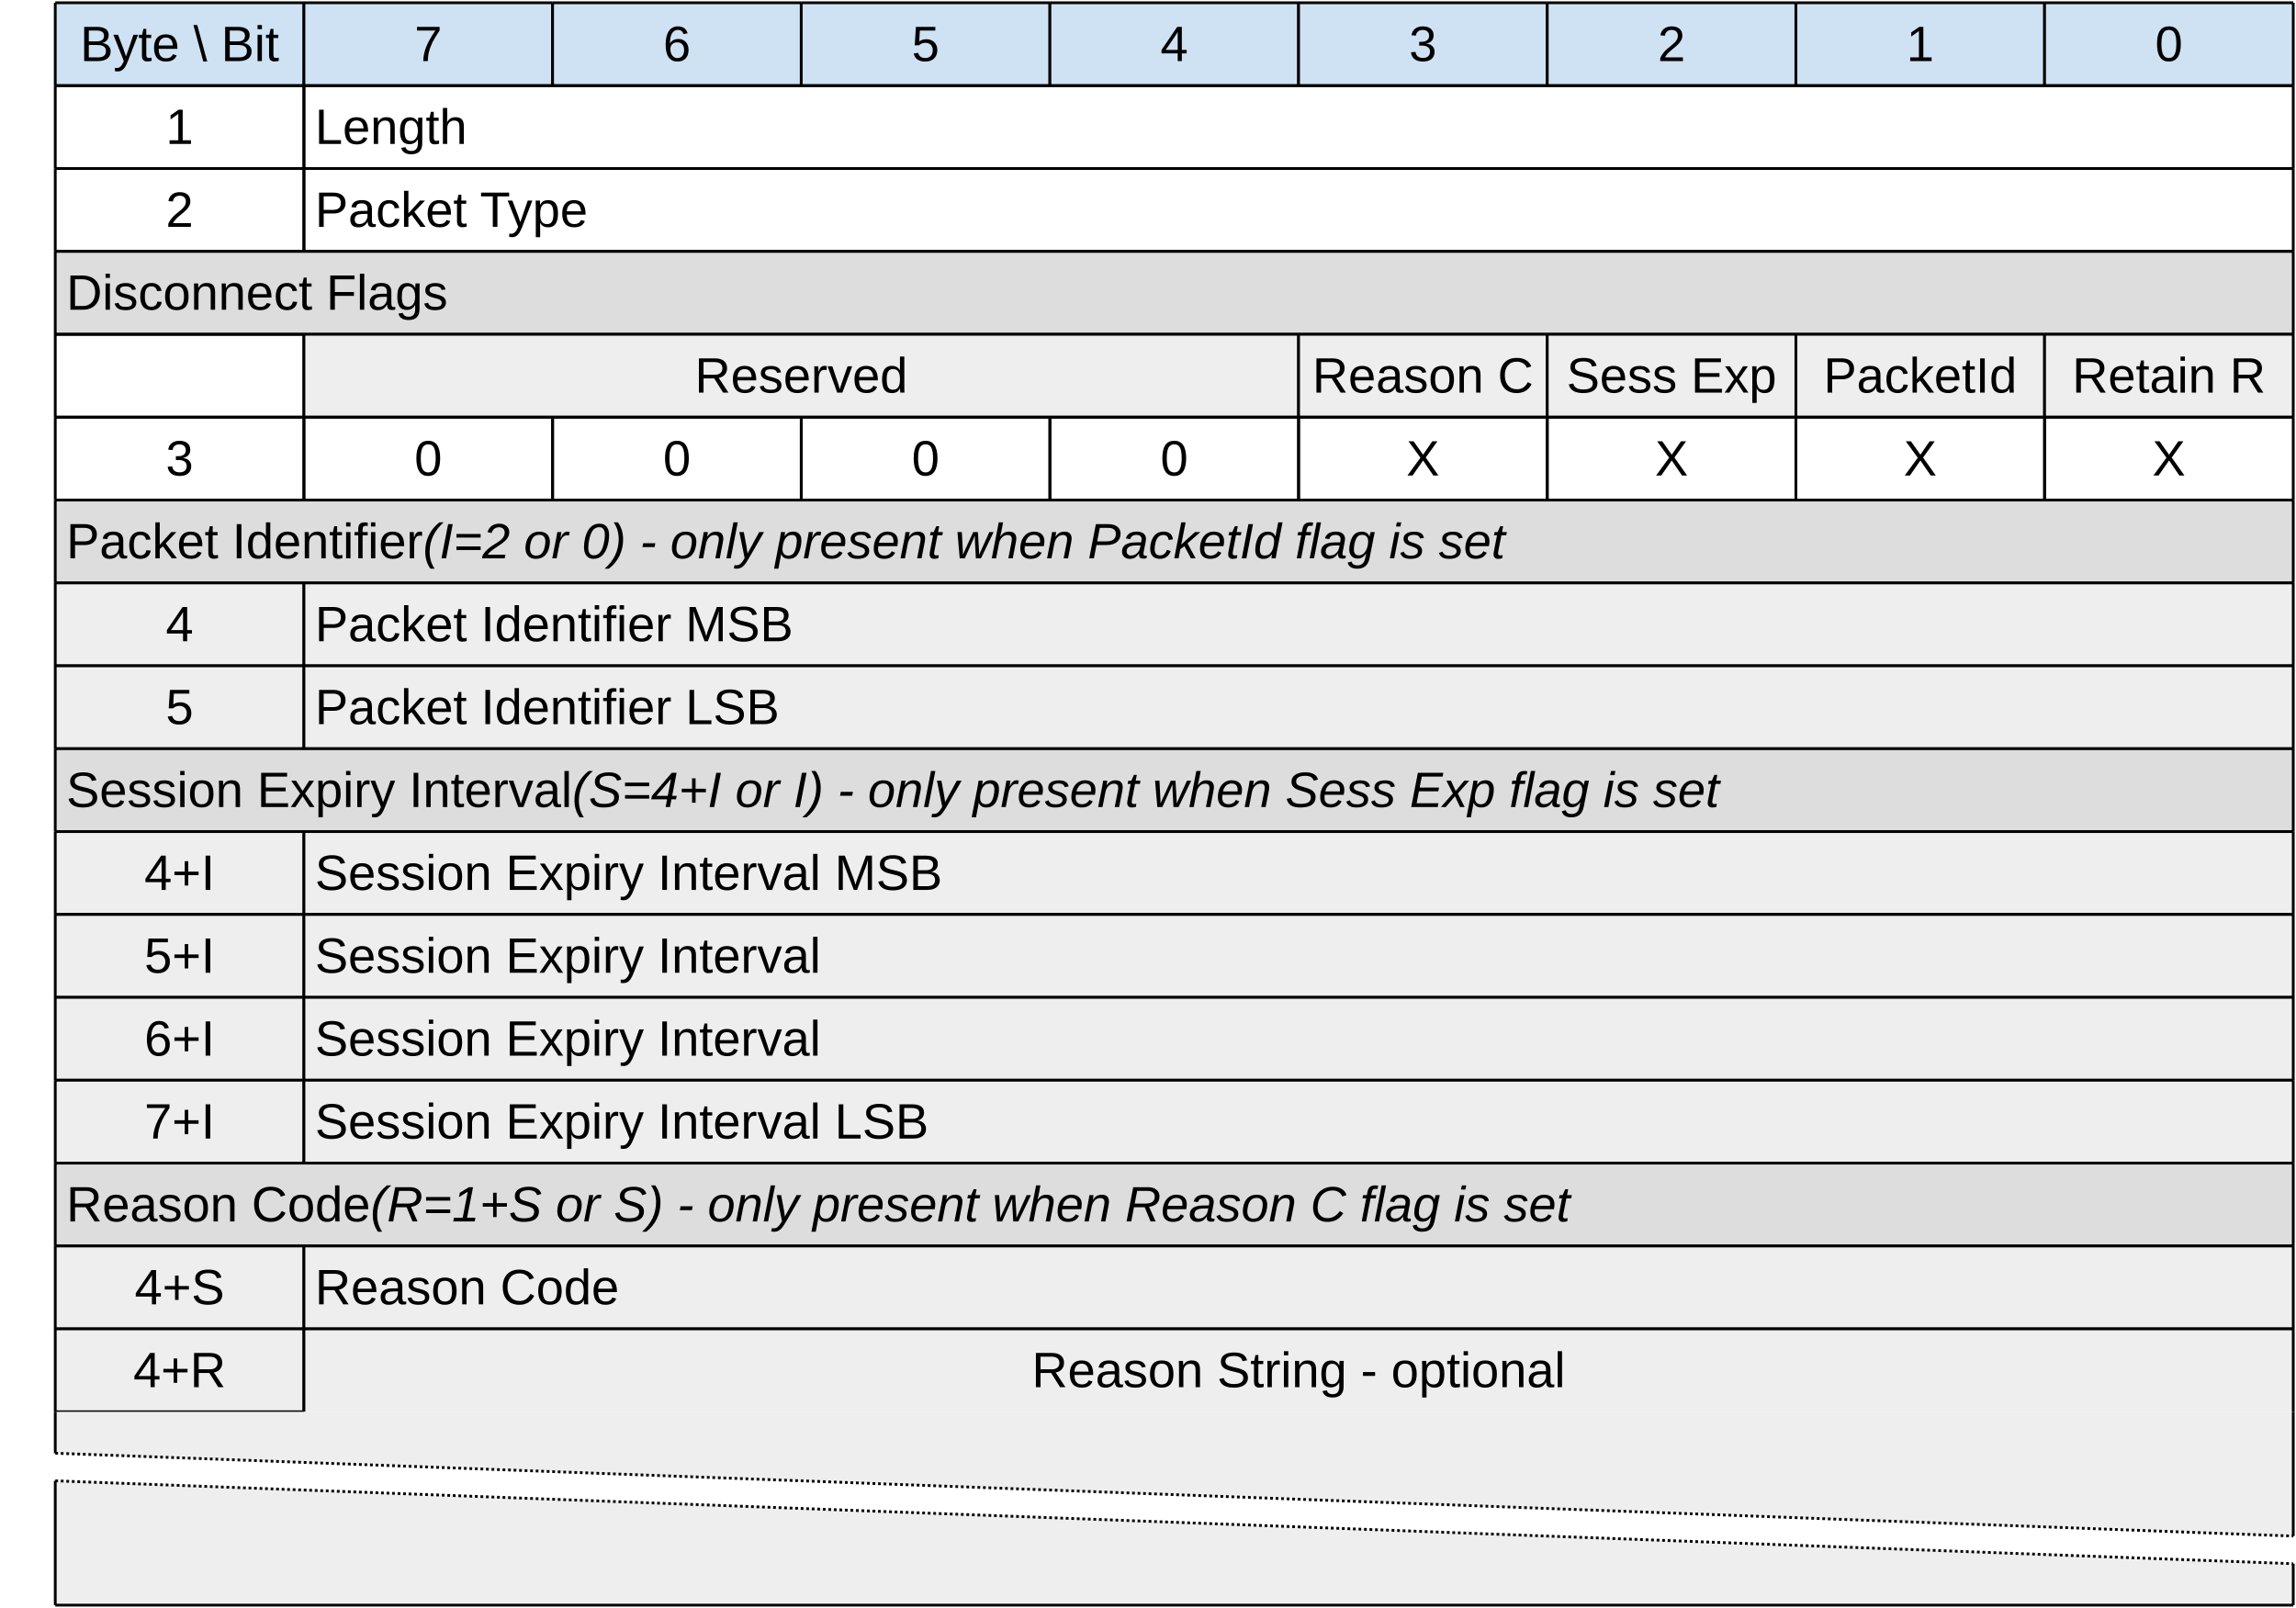
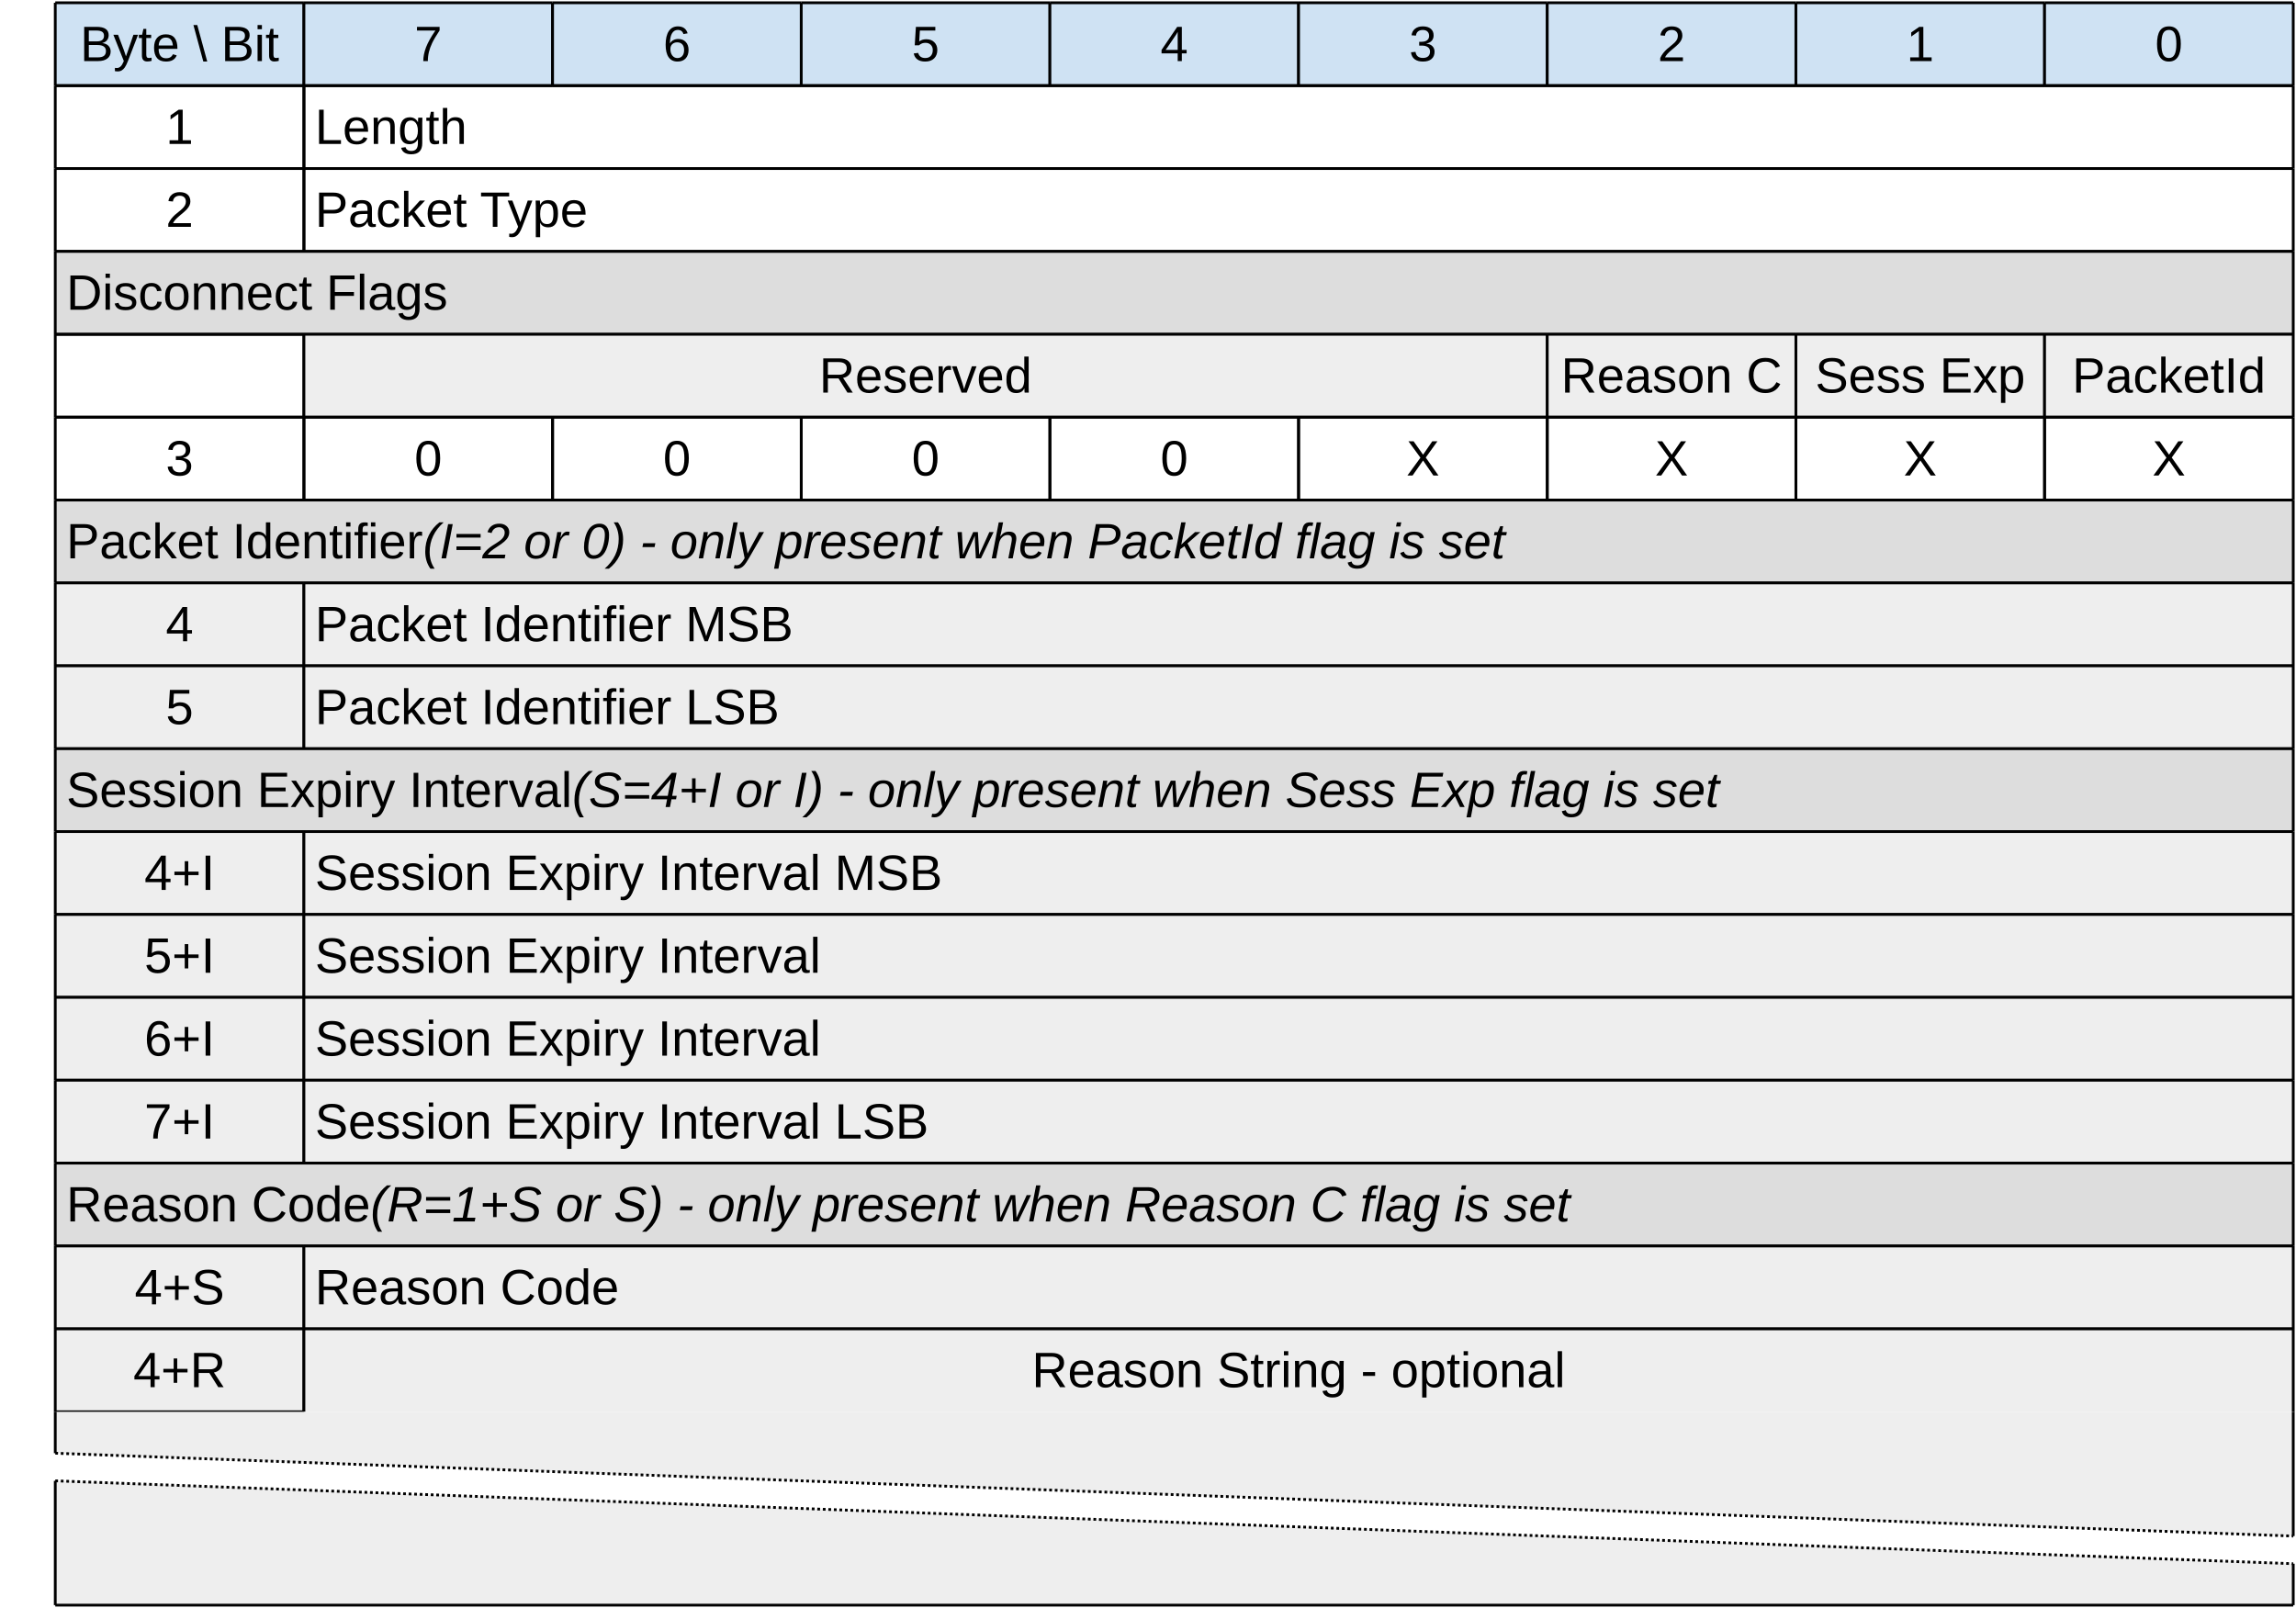
<svg xmlns="http://www.w3.org/2000/svg" version="1.0" width="831" height="582" viewBox="0 0 831 582">
  <rect x="20" y="1" height="30" width="90" fill="#cfe2f3" />
  <line x1="20" y1="1" x2="110" y2="1" stroke="#000000" stroke-width="1" />
  <line x1="20" y1="31" x2="110" y2="31" stroke="#000000" stroke-width="1" />
  <line x1="110" y1="1" x2="110" y2="31" stroke="#000000" stroke-width="1" />
  <line x1="20" y1="1" x2="20" y2="31" stroke="#000000" stroke-width="1" />
  <text font-size="18" font-family="Arial" x="65" y="17" text-anchor="middle" dominant-baseline="middle">Byte \ Bit</text>
  <rect x="110" y="1" height="30" width="90" fill="#cfe2f3" />
  <line x1="110" y1="1" x2="200" y2="1" stroke="#000000" stroke-width="1" />
  <line x1="110" y1="31" x2="200" y2="31" stroke="#000000" stroke-width="1" />
  <line x1="200" y1="1" x2="200" y2="31" stroke="#000000" stroke-width="1" />
  <line x1="110" y1="1" x2="110" y2="31" stroke="#000000" stroke-width="1" />
  <text font-size="18" font-family="Arial" x="155" y="17" text-anchor="middle" dominant-baseline="middle">7</text>
  <rect x="200" y="1" height="30" width="90" fill="#cfe2f3" />
  <line x1="200" y1="1" x2="290" y2="1" stroke="#000000" stroke-width="1" />
  <line x1="200" y1="31" x2="290" y2="31" stroke="#000000" stroke-width="1" />
  <line x1="290" y1="1" x2="290" y2="31" stroke="#000000" stroke-width="1" />
  <line x1="200" y1="1" x2="200" y2="31" stroke="#000000" stroke-width="1" />
  <text font-size="18" font-family="Arial" x="245" y="17" text-anchor="middle" dominant-baseline="middle">6</text>
  <rect x="290" y="1" height="30" width="90" fill="#cfe2f3" />
  <line x1="290" y1="1" x2="380" y2="1" stroke="#000000" stroke-width="1" />
  <line x1="290" y1="31" x2="380" y2="31" stroke="#000000" stroke-width="1" />
  <line x1="380" y1="1" x2="380" y2="31" stroke="#000000" stroke-width="1" />
  <line x1="290" y1="1" x2="290" y2="31" stroke="#000000" stroke-width="1" />
  <text font-size="18" font-family="Arial" x="335" y="17" text-anchor="middle" dominant-baseline="middle">5</text>
  <rect x="380" y="1" height="30" width="90" fill="#cfe2f3" />
  <line x1="380" y1="1" x2="470" y2="1" stroke="#000000" stroke-width="1" />
  <line x1="380" y1="31" x2="470" y2="31" stroke="#000000" stroke-width="1" />
  <line x1="470" y1="1" x2="470" y2="31" stroke="#000000" stroke-width="1" />
  <line x1="380" y1="1" x2="380" y2="31" stroke="#000000" stroke-width="1" />
  <text font-size="18" font-family="Arial" x="425" y="17" text-anchor="middle" dominant-baseline="middle">4</text>
  <rect x="470" y="1" height="30" width="90" fill="#cfe2f3" />
  <line x1="470" y1="1" x2="560" y2="1" stroke="#000000" stroke-width="1" />
  <line x1="470" y1="31" x2="560" y2="31" stroke="#000000" stroke-width="1" />
  <line x1="560" y1="1" x2="560" y2="31" stroke="#000000" stroke-width="1" />
  <line x1="470" y1="1" x2="470" y2="31" stroke="#000000" stroke-width="1" />
  <text font-size="18" font-family="Arial" x="515" y="17" text-anchor="middle" dominant-baseline="middle">3</text>
  <rect x="560" y="1" height="30" width="90" fill="#cfe2f3" />
  <line x1="560" y1="1" x2="650" y2="1" stroke="#000000" stroke-width="1" />
  <line x1="560" y1="31" x2="650" y2="31" stroke="#000000" stroke-width="1" />
  <line x1="650" y1="1" x2="650" y2="31" stroke="#000000" stroke-width="1" />
  <line x1="560" y1="1" x2="560" y2="31" stroke="#000000" stroke-width="1" />
  <text font-size="18" font-family="Arial" x="605" y="17" text-anchor="middle" dominant-baseline="middle">2</text>
  <rect x="650" y="1" height="30" width="90" fill="#cfe2f3" />
  <line x1="650" y1="1" x2="740" y2="1" stroke="#000000" stroke-width="1" />
  <line x1="650" y1="31" x2="740" y2="31" stroke="#000000" stroke-width="1" />
  <line x1="740" y1="1" x2="740" y2="31" stroke="#000000" stroke-width="1" />
  <line x1="650" y1="1" x2="650" y2="31" stroke="#000000" stroke-width="1" />
  <text font-size="18" font-family="Arial" x="695" y="17" text-anchor="middle" dominant-baseline="middle">1</text>
  <rect x="740" y="1" height="30" width="90" fill="#cfe2f3" />
  <line x1="740" y1="1" x2="830" y2="1" stroke="#000000" stroke-width="1" />
  <line x1="740" y1="31" x2="830" y2="31" stroke="#000000" stroke-width="1" />
  <line x1="830" y1="1" x2="830" y2="31" stroke="#000000" stroke-width="1" />
  <line x1="740" y1="1" x2="740" y2="31" stroke="#000000" stroke-width="1" />
  <text font-size="18" font-family="Arial" x="785" y="17" text-anchor="middle" dominant-baseline="middle">0</text>
  <text font-size="18" font-family="Arial" x="15" y="16" text-anchor="end"> </text>
  <text font-size="18" font-family="Arial" x="15" y="46" text-anchor="end"> </text>
  <line x1="20" y1="31" x2="110" y2="31" stroke="#000000" stroke-width="1" />
  <line x1="20" y1="61" x2="110" y2="61" stroke="#000000" stroke-width="1" />
  <line x1="110" y1="31" x2="110" y2="61" stroke="#000000" stroke-width="1" />
  <line x1="20" y1="31" x2="20" y2="61" stroke="#000000" stroke-width="1" />
  <text font-size="18" font-family="Arial" x="65" y="47" text-anchor="middle" dominant-baseline="middle">1</text>
  <line x1="110" y1="31" x2="830" y2="31" stroke="#000000" stroke-width="1" />
  <line x1="110" y1="61" x2="830" y2="61" stroke="#000000" stroke-width="1" />
  <line x1="830" y1="31" x2="830" y2="61" stroke="#000000" stroke-width="1" />
  <line x1="110" y1="31" x2="110" y2="61" stroke="#000000" stroke-width="1" />
  <text font-size="18" font-family="Arial" x="114" y="47" text-anchor="start" dominant-baseline="middle">Length</text>
  <text font-size="18" font-family="Arial" x="15" y="76" text-anchor="end"> </text>
  <line x1="20" y1="61" x2="110" y2="61" stroke="#000000" stroke-width="1" />
  <line x1="20" y1="91" x2="110" y2="91" stroke="#000000" stroke-width="1" />
  <line x1="110" y1="61" x2="110" y2="91" stroke="#000000" stroke-width="1" />
  <line x1="20" y1="61" x2="20" y2="91" stroke="#000000" stroke-width="1" />
  <text font-size="18" font-family="Arial" x="65" y="77" text-anchor="middle" dominant-baseline="middle">2</text>
  <line x1="110" y1="61" x2="830" y2="61" stroke="#000000" stroke-width="1" />
  <line x1="110" y1="91" x2="830" y2="91" stroke="#000000" stroke-width="1" />
  <line x1="830" y1="61" x2="830" y2="91" stroke="#000000" stroke-width="1" />
  <line x1="110" y1="61" x2="110" y2="91" stroke="#000000" stroke-width="1" />
  <text font-size="18" font-family="Arial" x="114" y="77" text-anchor="start" dominant-baseline="middle">Packet Type</text>
  <text font-size="18" font-family="Arial" x="15" y="106" text-anchor="end"> </text>
  <rect x="20" y="91" height="30" width="810" fill="#dddddd" />
  <line x1="20" y1="91" x2="830" y2="91" stroke="#000000" stroke-width="1" />
  <line x1="20" y1="121" x2="830" y2="121" stroke="#000000" stroke-width="1" />
  <line x1="830" y1="91" x2="830" y2="121" stroke="#000000" stroke-width="1" />
  <line x1="20" y1="91" x2="20" y2="121" stroke="#000000" stroke-width="1" />
  <text font-size="18" font-family="Arial" x="24" y="107" text-anchor="start" dominant-baseline="middle">Disconnect Flags</text>
  <text font-size="18" font-family="Arial" x="15" y="136" text-anchor="end"> </text>
  <line x1="20" y1="121" x2="110" y2="121" stroke="#000000" stroke-width="1" />
  <line x1="20" y1="151" x2="110" y2="151" stroke="#000000" stroke-width="1" />
  <line x1="110" y1="121" x2="110" y2="151" stroke="#000000" stroke-width="1" />
  <line x1="20" y1="121" x2="20" y2="151" stroke="#000000" stroke-width="1" />
  <text font-size="18" font-family="Arial" x="65" y="137" text-anchor="middle" dominant-baseline="middle" />
-   <rect x="110" y="121" height="30" width="360" fill="#eeeeee" />
-   <line x1="110" y1="121" x2="470" y2="121" stroke="#000000" stroke-width="1" />
-   <line x1="110" y1="151" x2="470" y2="151" stroke="#000000" stroke-width="1" />
-   <line x1="470" y1="121" x2="470" y2="151" stroke="#000000" stroke-width="1" />
+   <rect x="110" y="121" height="30" width="450" fill="#eeeeee" />
+   <line x1="110" y1="121" x2="560" y2="121" stroke="#000000" stroke-width="1" />
+   <line x1="110" y1="151" x2="560" y2="151" stroke="#000000" stroke-width="1" />
+   <line x1="560" y1="121" x2="560" y2="151" stroke="#000000" stroke-width="1" />
  <line x1="110" y1="121" x2="110" y2="151" stroke="#000000" stroke-width="1" />
-   <text font-size="18" font-family="Arial" x="290" y="137" text-anchor="middle" dominant-baseline="middle">Reserved</text>
-   <rect x="470" y="121" height="30" width="90" fill="#eeeeee" />
-   <line x1="470" y1="121" x2="560" y2="121" stroke="#000000" stroke-width="1" />
-   <line x1="470" y1="151" x2="560" y2="151" stroke="#000000" stroke-width="1" />
-   <line x1="560" y1="121" x2="560" y2="151" stroke="#000000" stroke-width="1" />
-   <line x1="470" y1="121" x2="470" y2="151" stroke="#000000" stroke-width="1" />
-   <text font-size="18" font-family="Arial" x="515" y="137" text-anchor="middle" dominant-baseline="middle">Reason C</text>
+   <text font-size="18" font-family="Arial" x="335" y="137" text-anchor="middle" dominant-baseline="middle">Reserved</text>
  <rect x="560" y="121" height="30" width="90" fill="#eeeeee" />
  <line x1="560" y1="121" x2="650" y2="121" stroke="#000000" stroke-width="1" />
  <line x1="560" y1="151" x2="650" y2="151" stroke="#000000" stroke-width="1" />
  <line x1="650" y1="121" x2="650" y2="151" stroke="#000000" stroke-width="1" />
  <line x1="560" y1="121" x2="560" y2="151" stroke="#000000" stroke-width="1" />
-   <text font-size="18" font-family="Arial" x="605" y="137" text-anchor="middle" dominant-baseline="middle">Sess Exp</text>
+   <text font-size="18" font-family="Arial" x="605" y="137" text-anchor="middle" dominant-baseline="middle">Reason C</text>
  <rect x="650" y="121" height="30" width="90" fill="#eeeeee" />
  <line x1="650" y1="121" x2="740" y2="121" stroke="#000000" stroke-width="1" />
  <line x1="650" y1="151" x2="740" y2="151" stroke="#000000" stroke-width="1" />
  <line x1="740" y1="121" x2="740" y2="151" stroke="#000000" stroke-width="1" />
  <line x1="650" y1="121" x2="650" y2="151" stroke="#000000" stroke-width="1" />
-   <text font-size="18" font-family="Arial" x="695" y="137" text-anchor="middle" dominant-baseline="middle">PacketId</text>
+   <text font-size="18" font-family="Arial" x="695" y="137" text-anchor="middle" dominant-baseline="middle">Sess Exp</text>
  <rect x="740" y="121" height="30" width="90" fill="#eeeeee" />
  <line x1="740" y1="121" x2="830" y2="121" stroke="#000000" stroke-width="1" />
  <line x1="740" y1="151" x2="830" y2="151" stroke="#000000" stroke-width="1" />
  <line x1="830" y1="121" x2="830" y2="151" stroke="#000000" stroke-width="1" />
  <line x1="740" y1="121" x2="740" y2="151" stroke="#000000" stroke-width="1" />
-   <text font-size="18" font-family="Arial" x="785" y="137" text-anchor="middle" dominant-baseline="middle">Retain R</text>
+   <text font-size="18" font-family="Arial" x="785" y="137" text-anchor="middle" dominant-baseline="middle">PacketId</text>
  <text font-size="18" font-family="Arial" x="15" y="166" text-anchor="end"> </text>
  <line x1="20" y1="151" x2="110" y2="151" stroke="#000000" stroke-width="1" />
  <line x1="20" y1="181" x2="110" y2="181" stroke="#000000" stroke-width="1" />
  <line x1="110" y1="151" x2="110" y2="181" stroke="#000000" stroke-width="1" />
  <line x1="20" y1="151" x2="20" y2="181" stroke="#000000" stroke-width="1" />
  <text font-size="18" font-family="Arial" x="65" y="167" text-anchor="middle" dominant-baseline="middle">3</text>
  <line x1="110" y1="151" x2="200" y2="151" stroke="#000000" stroke-width="1" />
  <line x1="110" y1="181" x2="200" y2="181" stroke="#000000" stroke-width="1" />
  <line x1="200" y1="151" x2="200" y2="181" stroke="#000000" stroke-width="1" />
  <line x1="110" y1="151" x2="110" y2="181" stroke="#000000" stroke-width="1" />
  <text font-size="18" font-family="Arial" x="155" y="167" text-anchor="middle" dominant-baseline="middle">0</text>
  <line x1="200" y1="151" x2="290" y2="151" stroke="#000000" stroke-width="1" />
  <line x1="200" y1="181" x2="290" y2="181" stroke="#000000" stroke-width="1" />
  <line x1="290" y1="151" x2="290" y2="181" stroke="#000000" stroke-width="1" />
  <line x1="200" y1="151" x2="200" y2="181" stroke="#000000" stroke-width="1" />
  <text font-size="18" font-family="Arial" x="245" y="167" text-anchor="middle" dominant-baseline="middle">0</text>
  <line x1="290" y1="151" x2="380" y2="151" stroke="#000000" stroke-width="1" />
  <line x1="290" y1="181" x2="380" y2="181" stroke="#000000" stroke-width="1" />
  <line x1="380" y1="151" x2="380" y2="181" stroke="#000000" stroke-width="1" />
  <line x1="290" y1="151" x2="290" y2="181" stroke="#000000" stroke-width="1" />
  <text font-size="18" font-family="Arial" x="335" y="167" text-anchor="middle" dominant-baseline="middle">0</text>
  <line x1="380" y1="151" x2="470" y2="151" stroke="#000000" stroke-width="1" />
  <line x1="380" y1="181" x2="470" y2="181" stroke="#000000" stroke-width="1" />
  <line x1="470" y1="151" x2="470" y2="181" stroke="#000000" stroke-width="1" />
  <line x1="380" y1="151" x2="380" y2="181" stroke="#000000" stroke-width="1" />
  <text font-size="18" font-family="Arial" x="425" y="167" text-anchor="middle" dominant-baseline="middle">0</text>
  <line x1="470" y1="151" x2="560" y2="151" stroke="#000000" stroke-width="1" />
  <line x1="470" y1="181" x2="560" y2="181" stroke="#000000" stroke-width="1" />
  <line x1="560" y1="151" x2="560" y2="181" stroke="#000000" stroke-width="1" />
  <line x1="470" y1="151" x2="470" y2="181" stroke="#000000" stroke-width="1" />
  <text font-size="18" font-family="Arial" x="515" y="167" text-anchor="middle" dominant-baseline="middle">X</text>
  <line x1="560" y1="151" x2="650" y2="151" stroke="#000000" stroke-width="1" />
  <line x1="560" y1="181" x2="650" y2="181" stroke="#000000" stroke-width="1" />
  <line x1="650" y1="151" x2="650" y2="181" stroke="#000000" stroke-width="1" />
  <line x1="560" y1="151" x2="560" y2="181" stroke="#000000" stroke-width="1" />
  <text font-size="18" font-family="Arial" x="605" y="167" text-anchor="middle" dominant-baseline="middle">X</text>
  <line x1="650" y1="151" x2="740" y2="151" stroke="#000000" stroke-width="1" />
  <line x1="650" y1="181" x2="740" y2="181" stroke="#000000" stroke-width="1" />
  <line x1="740" y1="151" x2="740" y2="181" stroke="#000000" stroke-width="1" />
  <line x1="650" y1="151" x2="650" y2="181" stroke="#000000" stroke-width="1" />
  <text font-size="18" font-family="Arial" x="695" y="167" text-anchor="middle" dominant-baseline="middle">X</text>
  <line x1="740" y1="151" x2="830" y2="151" stroke="#000000" stroke-width="1" />
  <line x1="740" y1="181" x2="830" y2="181" stroke="#000000" stroke-width="1" />
  <line x1="830" y1="151" x2="830" y2="181" stroke="#000000" stroke-width="1" />
  <line x1="740" y1="151" x2="740" y2="181" stroke="#000000" stroke-width="1" />
  <text font-size="18" font-family="Arial" x="785" y="167" text-anchor="middle" dominant-baseline="middle">X</text>
  <text font-size="18" font-family="Arial" x="15" y="196" text-anchor="end"> </text>
  <rect x="20" y="181" height="30" width="810" fill="#dddddd" />
  <line x1="20" y1="181" x2="830" y2="181" stroke="#000000" stroke-width="1" />
  <line x1="20" y1="211" x2="830" y2="211" stroke="#000000" stroke-width="1" />
  <line x1="830" y1="181" x2="830" y2="211" stroke="#000000" stroke-width="1" />
  <line x1="20" y1="181" x2="20" y2="211" stroke="#000000" stroke-width="1" />
  <text font-size="18" font-family="Arial" x="24" y="197" text-anchor="start" dominant-baseline="middle">Packet Identifier<tspan font-style="italic" font-size="18" font-family="Arial" dominant-baseline="middle"> (I=2 or 0) - only present when PacketId flag is set</tspan>
  </text>
  <text font-size="18" font-family="Arial" x="15" y="226" text-anchor="end"> </text>
  <rect x="20" y="211" height="30" width="90" fill="#eeeeee" />
  <line x1="20" y1="211" x2="110" y2="211" stroke="#000000" stroke-width="1" />
  <line x1="20" y1="241" x2="110" y2="241" stroke="#000000" stroke-width="1" />
  <line x1="110" y1="211" x2="110" y2="241" stroke="#000000" stroke-width="1" />
  <line x1="20" y1="211" x2="20" y2="241" stroke="#000000" stroke-width="1" />
  <text font-size="18" font-family="Arial" x="65" y="227" text-anchor="middle" dominant-baseline="middle">4</text>
  <rect x="110" y="211" height="30" width="720" fill="#eeeeee" />
  <line x1="110" y1="211" x2="830" y2="211" stroke="#000000" stroke-width="1" />
  <line x1="110" y1="241" x2="830" y2="241" stroke="#000000" stroke-width="1" />
  <line x1="830" y1="211" x2="830" y2="241" stroke="#000000" stroke-width="1" />
  <line x1="110" y1="211" x2="110" y2="241" stroke="#000000" stroke-width="1" />
  <text font-size="18" font-family="Arial" x="114" y="227" text-anchor="start" dominant-baseline="middle">Packet Identifier MSB</text>
  <text font-size="18" font-family="Arial" x="15" y="256" text-anchor="end"> </text>
  <rect x="20" y="241" height="30" width="90" fill="#eeeeee" />
  <line x1="20" y1="241" x2="110" y2="241" stroke="#000000" stroke-width="1" />
  <line x1="20" y1="271" x2="110" y2="271" stroke="#000000" stroke-width="1" />
  <line x1="110" y1="241" x2="110" y2="271" stroke="#000000" stroke-width="1" />
  <line x1="20" y1="241" x2="20" y2="271" stroke="#000000" stroke-width="1" />
  <text font-size="18" font-family="Arial" x="65" y="257" text-anchor="middle" dominant-baseline="middle">5</text>
  <rect x="110" y="241" height="30" width="720" fill="#eeeeee" />
  <line x1="110" y1="241" x2="830" y2="241" stroke="#000000" stroke-width="1" />
  <line x1="110" y1="271" x2="830" y2="271" stroke="#000000" stroke-width="1" />
  <line x1="830" y1="241" x2="830" y2="271" stroke="#000000" stroke-width="1" />
  <line x1="110" y1="241" x2="110" y2="271" stroke="#000000" stroke-width="1" />
  <text font-size="18" font-family="Arial" x="114" y="257" text-anchor="start" dominant-baseline="middle">Packet Identifier LSB</text>
  <text font-size="18" font-family="Arial" x="15" y="286" text-anchor="end"> </text>
  <rect x="20" y="271" height="30" width="810" fill="#dddddd" />
  <line x1="20" y1="271" x2="830" y2="271" stroke="#000000" stroke-width="1" />
  <line x1="20" y1="301" x2="830" y2="301" stroke="#000000" stroke-width="1" />
  <line x1="830" y1="271" x2="830" y2="301" stroke="#000000" stroke-width="1" />
  <line x1="20" y1="271" x2="20" y2="301" stroke="#000000" stroke-width="1" />
  <text font-size="18" font-family="Arial" x="24" y="287" text-anchor="start" dominant-baseline="middle">Session Expiry Interval<tspan font-style="italic" font-size="18" font-family="Arial" dominant-baseline="middle"> (S=4+I or I) - only present when Sess Exp flag is set</tspan>
  </text>
  <text font-size="18" font-family="Arial" x="15" y="316" text-anchor="end"> </text>
  <rect x="20" y="301" height="30" width="90" fill="#eeeeee" />
  <line x1="20" y1="301" x2="110" y2="301" stroke="#000000" stroke-width="1" />
  <line x1="20" y1="331" x2="110" y2="331" stroke="#000000" stroke-width="1" />
  <line x1="110" y1="301" x2="110" y2="331" stroke="#000000" stroke-width="1" />
  <line x1="20" y1="301" x2="20" y2="331" stroke="#000000" stroke-width="1" />
  <text font-size="18" font-family="Arial" x="65" y="317" text-anchor="middle" dominant-baseline="middle">4+I</text>
  <rect x="110" y="301" height="30" width="720" fill="#eeeeee" />
  <line x1="110" y1="301" x2="830" y2="301" stroke="#000000" stroke-width="1" />
  <line x1="110" y1="331" x2="830" y2="331" stroke="#000000" stroke-width="1" />
  <line x1="830" y1="301" x2="830" y2="331" stroke="#000000" stroke-width="1" />
  <line x1="110" y1="301" x2="110" y2="331" stroke="#000000" stroke-width="1" />
  <text font-size="18" font-family="Arial" x="114" y="317" text-anchor="start" dominant-baseline="middle">Session Expiry Interval MSB</text>
  <text font-size="18" font-family="Arial" x="15" y="346" text-anchor="end"> </text>
  <rect x="20" y="331" height="30" width="90" fill="#eeeeee" />
  <line x1="20" y1="331" x2="110" y2="331" stroke="#000000" stroke-width="1" />
  <line x1="20" y1="361" x2="110" y2="361" stroke="#000000" stroke-width="1" />
  <line x1="110" y1="331" x2="110" y2="361" stroke="#000000" stroke-width="1" />
  <line x1="20" y1="331" x2="20" y2="361" stroke="#000000" stroke-width="1" />
  <text font-size="18" font-family="Arial" x="65" y="347" text-anchor="middle" dominant-baseline="middle">5+I</text>
  <rect x="110" y="331" height="30" width="720" fill="#eeeeee" />
  <line x1="110" y1="331" x2="830" y2="331" stroke="#000000" stroke-width="1" />
  <line x1="110" y1="361" x2="830" y2="361" stroke="#000000" stroke-width="1" />
  <line x1="830" y1="331" x2="830" y2="361" stroke="#000000" stroke-width="1" />
  <line x1="110" y1="331" x2="110" y2="361" stroke="#000000" stroke-width="1" />
  <text font-size="18" font-family="Arial" x="114" y="347" text-anchor="start" dominant-baseline="middle">Session Expiry Interval</text>
  <text font-size="18" font-family="Arial" x="15" y="376" text-anchor="end"> </text>
  <rect x="20" y="361" height="30" width="90" fill="#eeeeee" />
  <line x1="20" y1="361" x2="110" y2="361" stroke="#000000" stroke-width="1" />
  <line x1="20" y1="391" x2="110" y2="391" stroke="#000000" stroke-width="1" />
  <line x1="110" y1="361" x2="110" y2="391" stroke="#000000" stroke-width="1" />
  <line x1="20" y1="361" x2="20" y2="391" stroke="#000000" stroke-width="1" />
  <text font-size="18" font-family="Arial" x="65" y="377" text-anchor="middle" dominant-baseline="middle">6+I</text>
  <rect x="110" y="361" height="30" width="720" fill="#eeeeee" />
  <line x1="110" y1="361" x2="830" y2="361" stroke="#000000" stroke-width="1" />
  <line x1="110" y1="391" x2="830" y2="391" stroke="#000000" stroke-width="1" />
  <line x1="830" y1="361" x2="830" y2="391" stroke="#000000" stroke-width="1" />
  <line x1="110" y1="361" x2="110" y2="391" stroke="#000000" stroke-width="1" />
  <text font-size="18" font-family="Arial" x="114" y="377" text-anchor="start" dominant-baseline="middle">Session Expiry Interval</text>
  <text font-size="18" font-family="Arial" x="15" y="406" text-anchor="end"> </text>
  <rect x="20" y="391" height="30" width="90" fill="#eeeeee" />
  <line x1="20" y1="391" x2="110" y2="391" stroke="#000000" stroke-width="1" />
  <line x1="20" y1="421" x2="110" y2="421" stroke="#000000" stroke-width="1" />
  <line x1="110" y1="391" x2="110" y2="421" stroke="#000000" stroke-width="1" />
  <line x1="20" y1="391" x2="20" y2="421" stroke="#000000" stroke-width="1" />
  <text font-size="18" font-family="Arial" x="65" y="407" text-anchor="middle" dominant-baseline="middle">7+I</text>
  <rect x="110" y="391" height="30" width="720" fill="#eeeeee" />
  <line x1="110" y1="391" x2="830" y2="391" stroke="#000000" stroke-width="1" />
  <line x1="110" y1="421" x2="830" y2="421" stroke="#000000" stroke-width="1" />
  <line x1="830" y1="391" x2="830" y2="421" stroke="#000000" stroke-width="1" />
  <line x1="110" y1="391" x2="110" y2="421" stroke="#000000" stroke-width="1" />
  <text font-size="18" font-family="Arial" x="114" y="407" text-anchor="start" dominant-baseline="middle">Session Expiry Interval LSB</text>
  <text font-size="18" font-family="Arial" x="15" y="436" text-anchor="end"> </text>
  <rect x="20" y="421" height="30" width="810" fill="#dddddd" />
  <line x1="20" y1="421" x2="830" y2="421" stroke="#000000" stroke-width="1" />
  <line x1="20" y1="451" x2="830" y2="451" stroke="#000000" stroke-width="1" />
  <line x1="830" y1="421" x2="830" y2="451" stroke="#000000" stroke-width="1" />
  <line x1="20" y1="421" x2="20" y2="451" stroke="#000000" stroke-width="1" />
  <text font-size="18" font-family="Arial" x="24" y="437" text-anchor="start" dominant-baseline="middle">Reason Code<tspan font-style="italic" font-size="18" font-family="Arial" dominant-baseline="middle"> (R=1+S or S) - only present when Reason C flag is set</tspan>
  </text>
  <text font-size="18" font-family="Arial" x="15" y="466" text-anchor="end"> </text>
  <rect x="20" y="451" height="30" width="90" fill="#eeeeee" />
  <line x1="20" y1="451" x2="110" y2="451" stroke="#000000" stroke-width="1" />
  <line x1="20" y1="481" x2="110" y2="481" stroke="#000000" stroke-width="1" />
  <line x1="110" y1="451" x2="110" y2="481" stroke="#000000" stroke-width="1" />
  <line x1="20" y1="451" x2="20" y2="481" stroke="#000000" stroke-width="1" />
  <text font-size="18" font-family="Arial" x="65" y="467" text-anchor="middle" dominant-baseline="middle">4+S</text>
  <rect x="110" y="451" height="30" width="720" fill="#eeeeee" />
  <line x1="110" y1="451" x2="830" y2="451" stroke="#000000" stroke-width="1" />
  <line x1="110" y1="481" x2="830" y2="481" stroke="#000000" stroke-width="1" />
  <line x1="830" y1="451" x2="830" y2="481" stroke="#000000" stroke-width="1" />
  <line x1="110" y1="451" x2="110" y2="481" stroke="#000000" stroke-width="1" />
  <text font-size="18" font-family="Arial" x="114" y="467" text-anchor="start" dominant-baseline="middle">Reason Code</text>
  <text font-size="18" font-family="Arial" x="15" y="496" text-anchor="end"> </text>
  <rect x="20" y="481" height="30" width="90" fill="#eeeeee" />
  <line x1="20" y1="481" x2="110" y2="481" stroke="#000000" stroke-width="1" />
  <line x1="20" y1="511" x2="110" y2="511" stroke="#000000" stroke-width="1" />
  <line x1="110" y1="481" x2="110" y2="511" stroke="#000000" stroke-width="1" />
  <line x1="20" y1="481" x2="20" y2="511" stroke="#000000" stroke-width="1" />
  <text font-size="18" font-family="Arial" x="65" y="497" text-anchor="middle" dominant-baseline="middle">4+R</text>
  <rect x="110" y="481" height="30" width="720" fill="#eeeeee" />
  <line x1="110" y1="481" x2="830" y2="481" stroke="#000000" stroke-width="1" />
  <line x1="830" y1="481" x2="830" y2="511" stroke="#000000" stroke-width="1" />
  <line x1="110" y1="481" x2="110" y2="511" stroke="#000000" stroke-width="1" />
  <text font-size="18" font-family="Arial" x="470" y="497" text-anchor="middle" dominant-baseline="middle">Reason String - optional</text>
  <text font-size="18" font-family="Arial" x="15" y="526" text-anchor="end"> </text>
  <polygon points=" 20,511 830,511 830,556 20,526" fill="#eeeeee" />
  <line x1="20" y1="511" x2="20" y2="526" stroke="#000000" stroke-width="1" />
  <line x1="830" y1="511" x2="830" y2="556" stroke="#000000" stroke-width="1" />
  <line stroke-dasharray="1,1" x1="20" y1="526" x2="830" y2="556" stroke="#000000" stroke-width="1" />
  <polygon points=" 20,536 830,566 830,581 20,581" fill="#eeeeee" />
  <line x1="20" y1="536" x2="20" y2="581" stroke="#000000" stroke-width="1" />
  <line x1="830" y1="566" x2="830" y2="581" stroke="#000000" stroke-width="1" />
  <line stroke-dasharray="1,1" x1="20" y1="536" x2="830" y2="566" stroke="#000000" stroke-width="1" />
  <text font-size="18" font-family="Arial" x="15" y="596" text-anchor="end"> </text>
  <line x1="20" y1="581" x2="830" y2="581" stroke="#000000" stroke-width="1" />
</svg>
